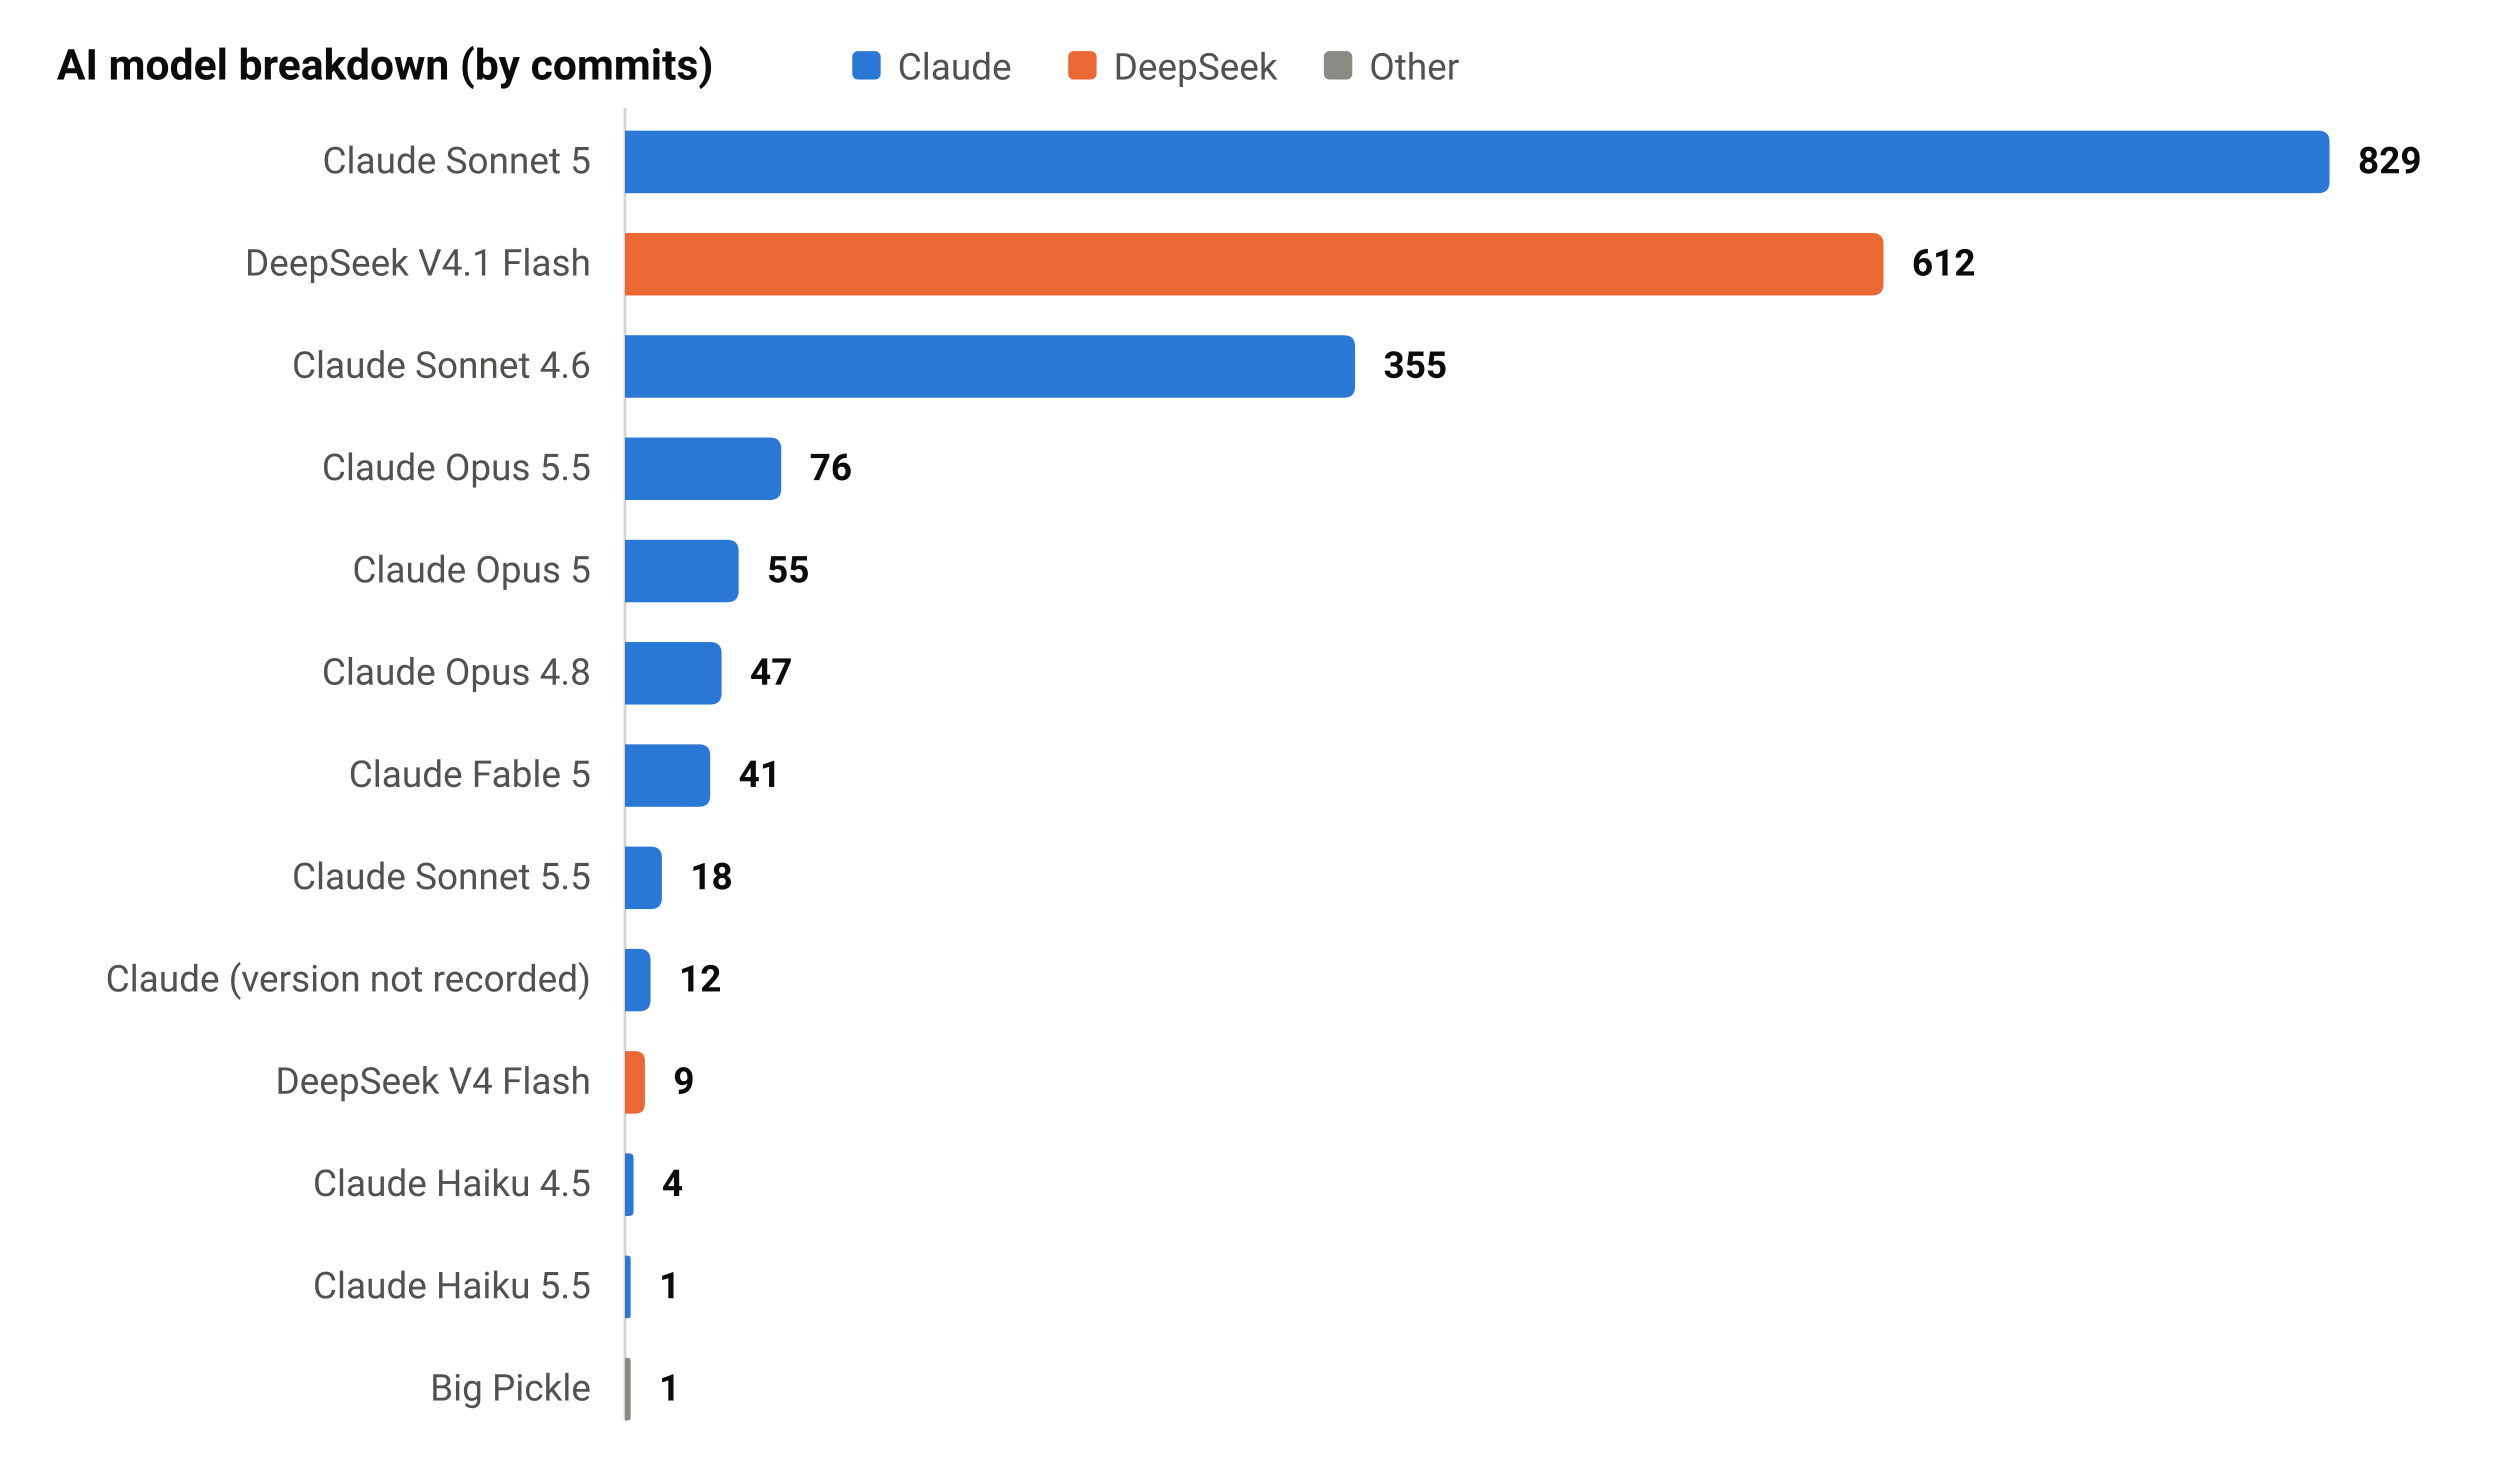
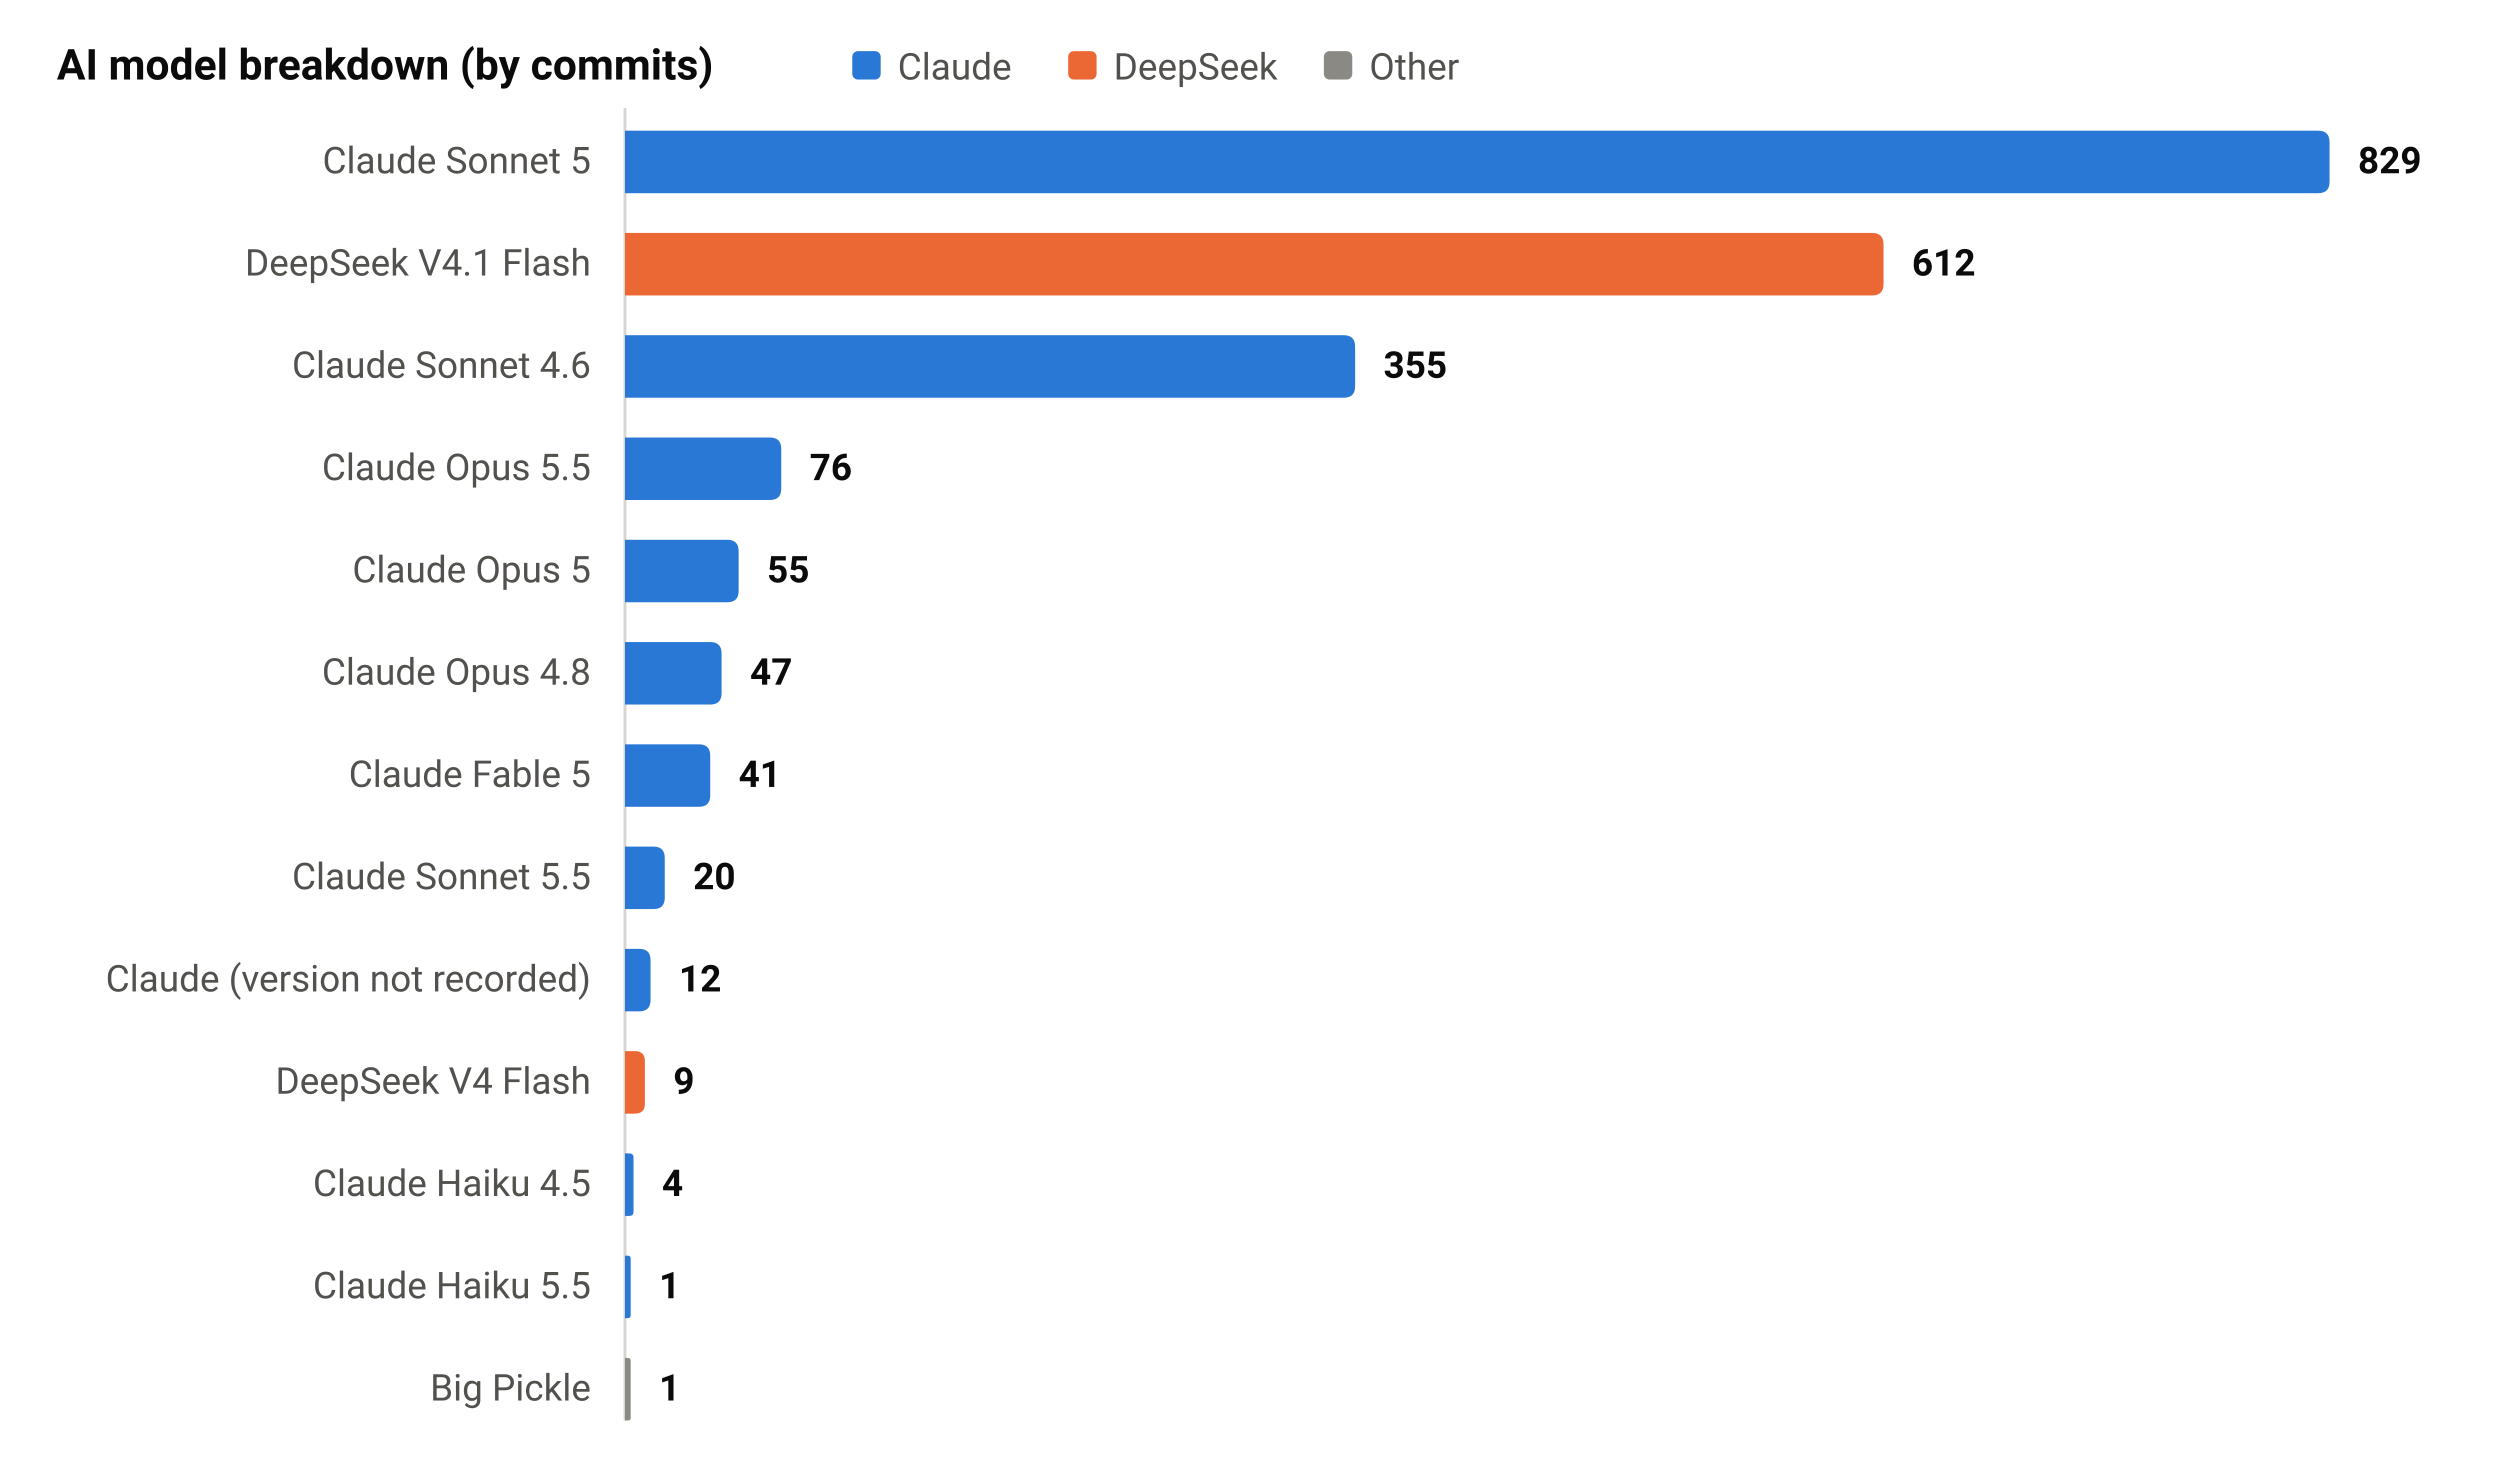
<svg xmlns="http://www.w3.org/2000/svg" viewBox="0 0 880 516" font-family="-apple-system, BlinkMacSystemFont, 'Segoe UI', Roboto, Helvetica, Arial, sans-serif" role="img">
  <text x="20" y="28" fill="#0b0b0b" font-size="15" font-weight="600">AI model breakdown (by commits)</text>
  <line x1="220" y1="38" x2="220" y2="500" stroke="#d6d5cf" stroke-width="1" />
  <rect x="300" y="18" width="10" height="10" rx="2" fill="#2a78d6" />
  <text x="316" y="28" fill="#52514e" font-size="13">Claude</text>
  <rect x="376" y="18" width="10" height="10" rx="2" fill="#eb6834" />
  <text x="392" y="28" fill="#52514e" font-size="13">DeepSeek</text>
  <rect x="466" y="18" width="10" height="10" rx="2" fill="#8a8983" />
  <text x="482" y="28" fill="#52514e" font-size="13">Other</text>
  <text x="208" y="61" fill="#52514e" font-size="13" text-anchor="end">Claude Sonnet 5</text>
  <path d="M220,46 H816 Q820,46 820,50 V64 Q820,68 816,68 H220 Z" fill="#2a78d6" />
  <text x="830" y="61" fill="#0b0b0b" font-size="13" font-weight="600">829</text>
  <text x="208" y="97" fill="#52514e" font-size="13" text-anchor="end">DeepSeek V4.1 Flash</text>
  <path d="M220,82 H659 Q663,82 663,86 V100 Q663,104 659,104 H220 Z" fill="#eb6834" />
  <text x="673" y="97" fill="#0b0b0b" font-size="13" font-weight="600">612</text>
  <text x="208" y="133" fill="#52514e" font-size="13" text-anchor="end">Claude Sonnet 4.6</text>
  <path d="M220,118 H473 Q477,118 477,122 V136 Q477,140 473,140 H220 Z" fill="#2a78d6" />
  <text x="487" y="133" fill="#0b0b0b" font-size="13" font-weight="600">355</text>
  <text x="208" y="169" fill="#52514e" font-size="13" text-anchor="end">Claude Opus 5.5</text>
  <path d="M220,154 H271 Q275,154 275,158 V172 Q275,176 271,176 H220 Z" fill="#2a78d6" />
  <text x="285" y="169" fill="#0b0b0b" font-size="13" font-weight="600">76</text>
  <text x="208" y="205" fill="#52514e" font-size="13" text-anchor="end">Claude Opus 5</text>
  <path d="M220,190 H256 Q260,190 260,194 V208 Q260,212 256,212 H220 Z" fill="#2a78d6" />
  <text x="270" y="205" fill="#0b0b0b" font-size="13" font-weight="600">55</text>
  <text x="208" y="241" fill="#52514e" font-size="13" text-anchor="end">Claude Opus 4.8</text>
  <path d="M220,226 H250 Q254,226 254,230 V244 Q254,248 250,248 H220 Z" fill="#2a78d6" />
  <text x="264" y="241" fill="#0b0b0b" font-size="13" font-weight="600">47</text>
  <text x="208" y="277" fill="#52514e" font-size="13" text-anchor="end">Claude Fable 5</text>
  <path d="M220,262 H246 Q250,262 250,266 V280 Q250,284 246,284 H220 Z" fill="#2a78d6" />
  <text x="260" y="277" fill="#0b0b0b" font-size="13" font-weight="600">41</text>
  <text x="208" y="313" fill="#52514e" font-size="13" text-anchor="end">Claude Sonnet 5.5</text>
-   <path d="M220,298 H229 Q233,298 233,302 V316 Q233,320 229,320 H220 Z" fill="#2a78d6" />
-   <text x="243" y="313" fill="#0b0b0b" font-size="13" font-weight="600">18</text>
+   <path d="M220,298 H230 Q234,298 234,302 V316 Q234,320 230,320 H220 Z" fill="#2a78d6" />
+   <text x="244" y="313" fill="#0b0b0b" font-size="13" font-weight="600">20</text>
  <text x="208" y="349" fill="#52514e" font-size="13" text-anchor="end">Claude (version not recorded)</text>
  <path d="M220,334 H225 Q229,334 229,338 V352 Q229,356 225,356 H220 Z" fill="#2a78d6" />
  <text x="239" y="349" fill="#0b0b0b" font-size="13" font-weight="600">12</text>
  <text x="208" y="385" fill="#52514e" font-size="13" text-anchor="end">DeepSeek V4 Flash</text>
  <path d="M220,370 H223.5 Q227,370 227,373.5 V388.5 Q227,392 223.5,392 H220 Z" fill="#eb6834" />
  <text x="237" y="385" fill="#0b0b0b" font-size="13" font-weight="600">9</text>
  <text x="208" y="421" fill="#52514e" font-size="13" text-anchor="end">Claude Haiku 4.5</text>
  <path d="M220,406 H221.5 Q223,406 223,407.5 V426.5 Q223,428 221.5,428 H220 Z" fill="#2a78d6" />
  <text x="233" y="421" fill="#0b0b0b" font-size="13" font-weight="600">4</text>
  <text x="208" y="457" fill="#52514e" font-size="13" text-anchor="end">Claude Haiku 5.5</text>
  <path d="M220,442 H221 Q222,442 222,443 V463 Q222,464 221,464 H220 Z" fill="#2a78d6" />
  <text x="232" y="457" fill="#0b0b0b" font-size="13" font-weight="600">1</text>
  <text x="208" y="493" fill="#52514e" font-size="13" text-anchor="end">Big Pickle</text>
  <path d="M220,478 H221 Q222,478 222,479 V499 Q222,500 221,500 H220 Z" fill="#8a8983" />
  <text x="232" y="493" fill="#0b0b0b" font-size="13" font-weight="600">1</text>
</svg>
